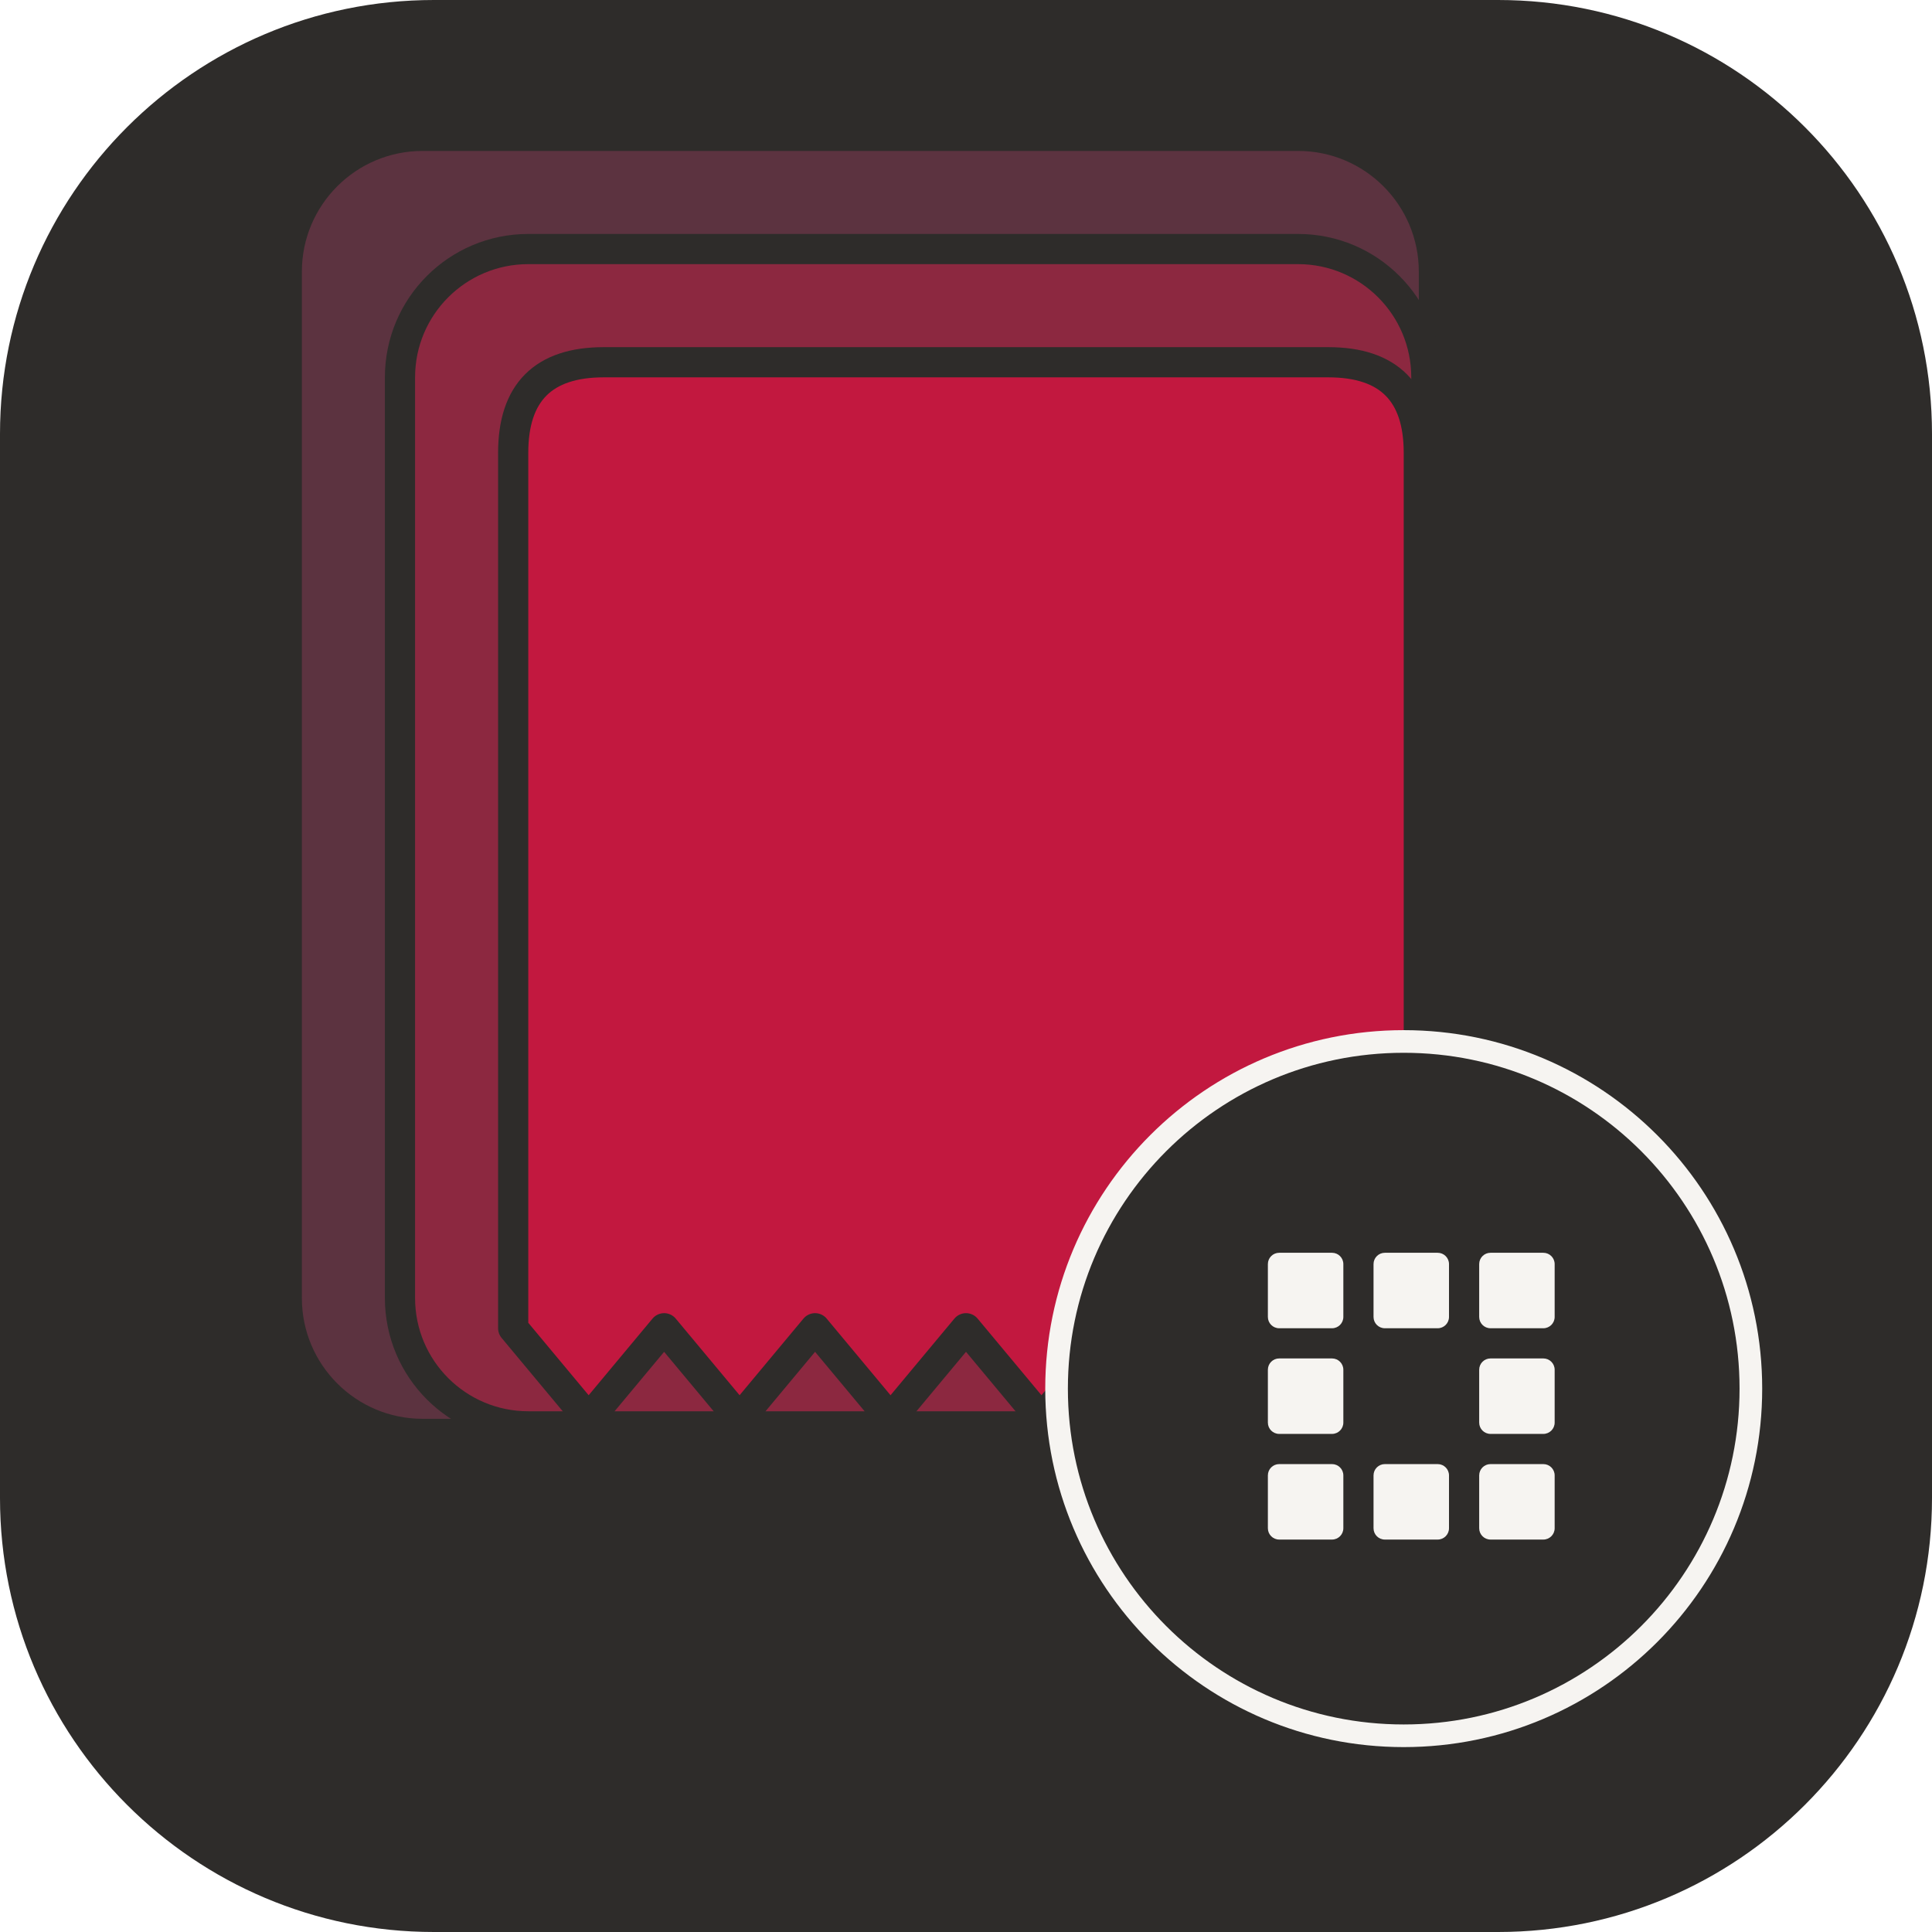
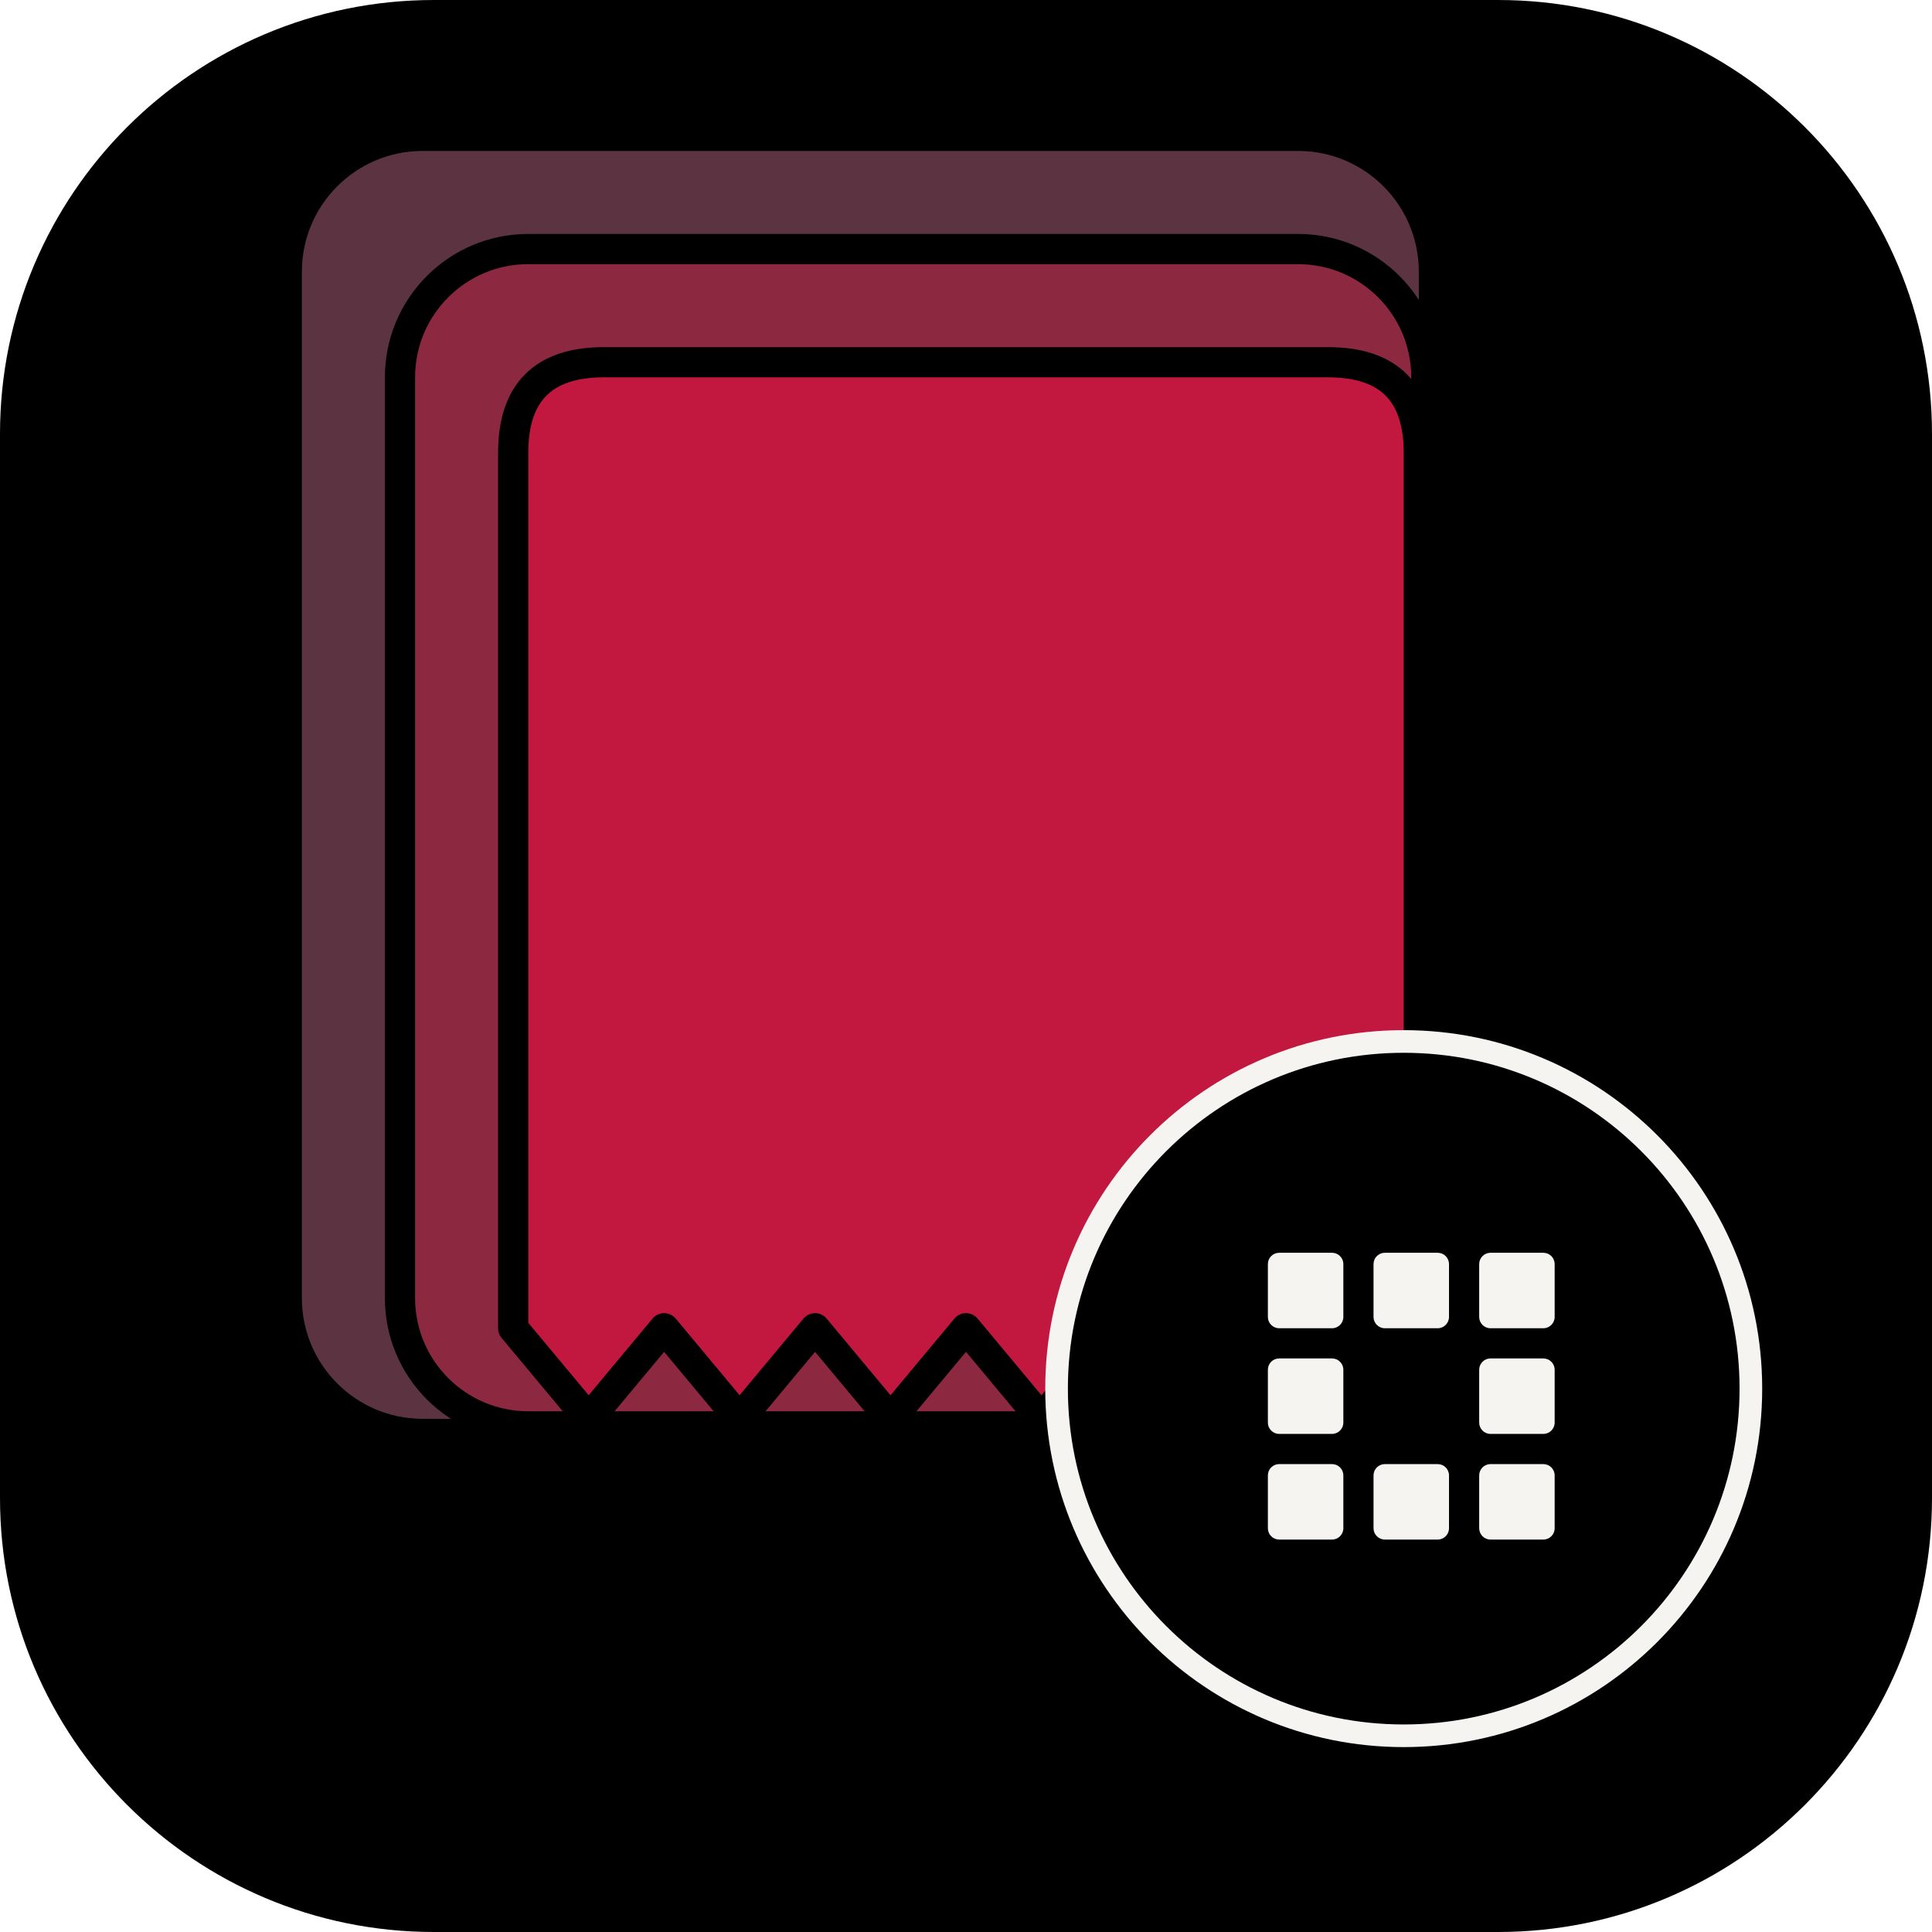
<svg xmlns="http://www.w3.org/2000/svg" viewBox="0 0 512 512" width="512" height="512">
-   <rect width="512" height="512" rx="115" fill="#2e2c2a" />
-   <rect x="76" y="36" width="304" height="344" rx="36" fill="#5c3340" stroke="#2e2c2a" stroke-width="8" />
-   <rect x="106" y="66" width="272" height="312" rx="34" fill="#8c2840" stroke="#2e2c2a" stroke-width="8" />
-   <path d="M136,120 Q136,96 160,96 L352,96 Q376,96 376,120 L376,352 L356,376 L336,352 L316,376 L296,352 L276,376 L256,352 L236,376 L216,352 L196,376 L176,352 L156,376 L136,352 Z" fill="#c2183f" stroke="#2e2c2a" stroke-width="8" stroke-linejoin="round" />
-   <circle cx="372" cy="368" r="92" fill="#2e2c2a" stroke="#f6f4f1" stroke-width="6" />
+   <rect width="512" height="512" rx="115" fill="#000000" />
+   <rect x="76" y="36" width="304" height="344" rx="36" fill="#5c3340" stroke="#000000" stroke-width="8" />
+   <rect x="106" y="66" width="272" height="312" rx="34" fill="#8c2840" stroke="#000000" stroke-width="8" />
+   <path d="M136,120 Q136,96 160,96 L352,96 Q376,96 376,120 L376,352 L356,376 L336,352 L316,376 L296,352 L276,376 L256,352 L236,376 L216,352 L196,376 L176,352 L156,376 L136,352 Z" fill="#c2183f" stroke="#000000" stroke-width="8" stroke-linejoin="round" />
+   <circle cx="372" cy="368" r="92" fill="#000000" stroke="#f6f4f1" stroke-width="6" />
  <g fill="#f6f4f1">
    <rect x="336" y="332" width="20" height="20" rx="3" />
    <rect x="364" y="332" width="20" height="20" rx="3" />
    <rect x="392" y="332" width="20" height="20" rx="3" />
    <rect x="336" y="360" width="20" height="20" rx="3" />
    <rect x="392" y="360" width="20" height="20" rx="3" />
    <rect x="336" y="388" width="20" height="20" rx="3" />
    <rect x="364" y="388" width="20" height="20" rx="3" />
    <rect x="392" y="388" width="20" height="20" rx="3" />
  </g>
</svg>
